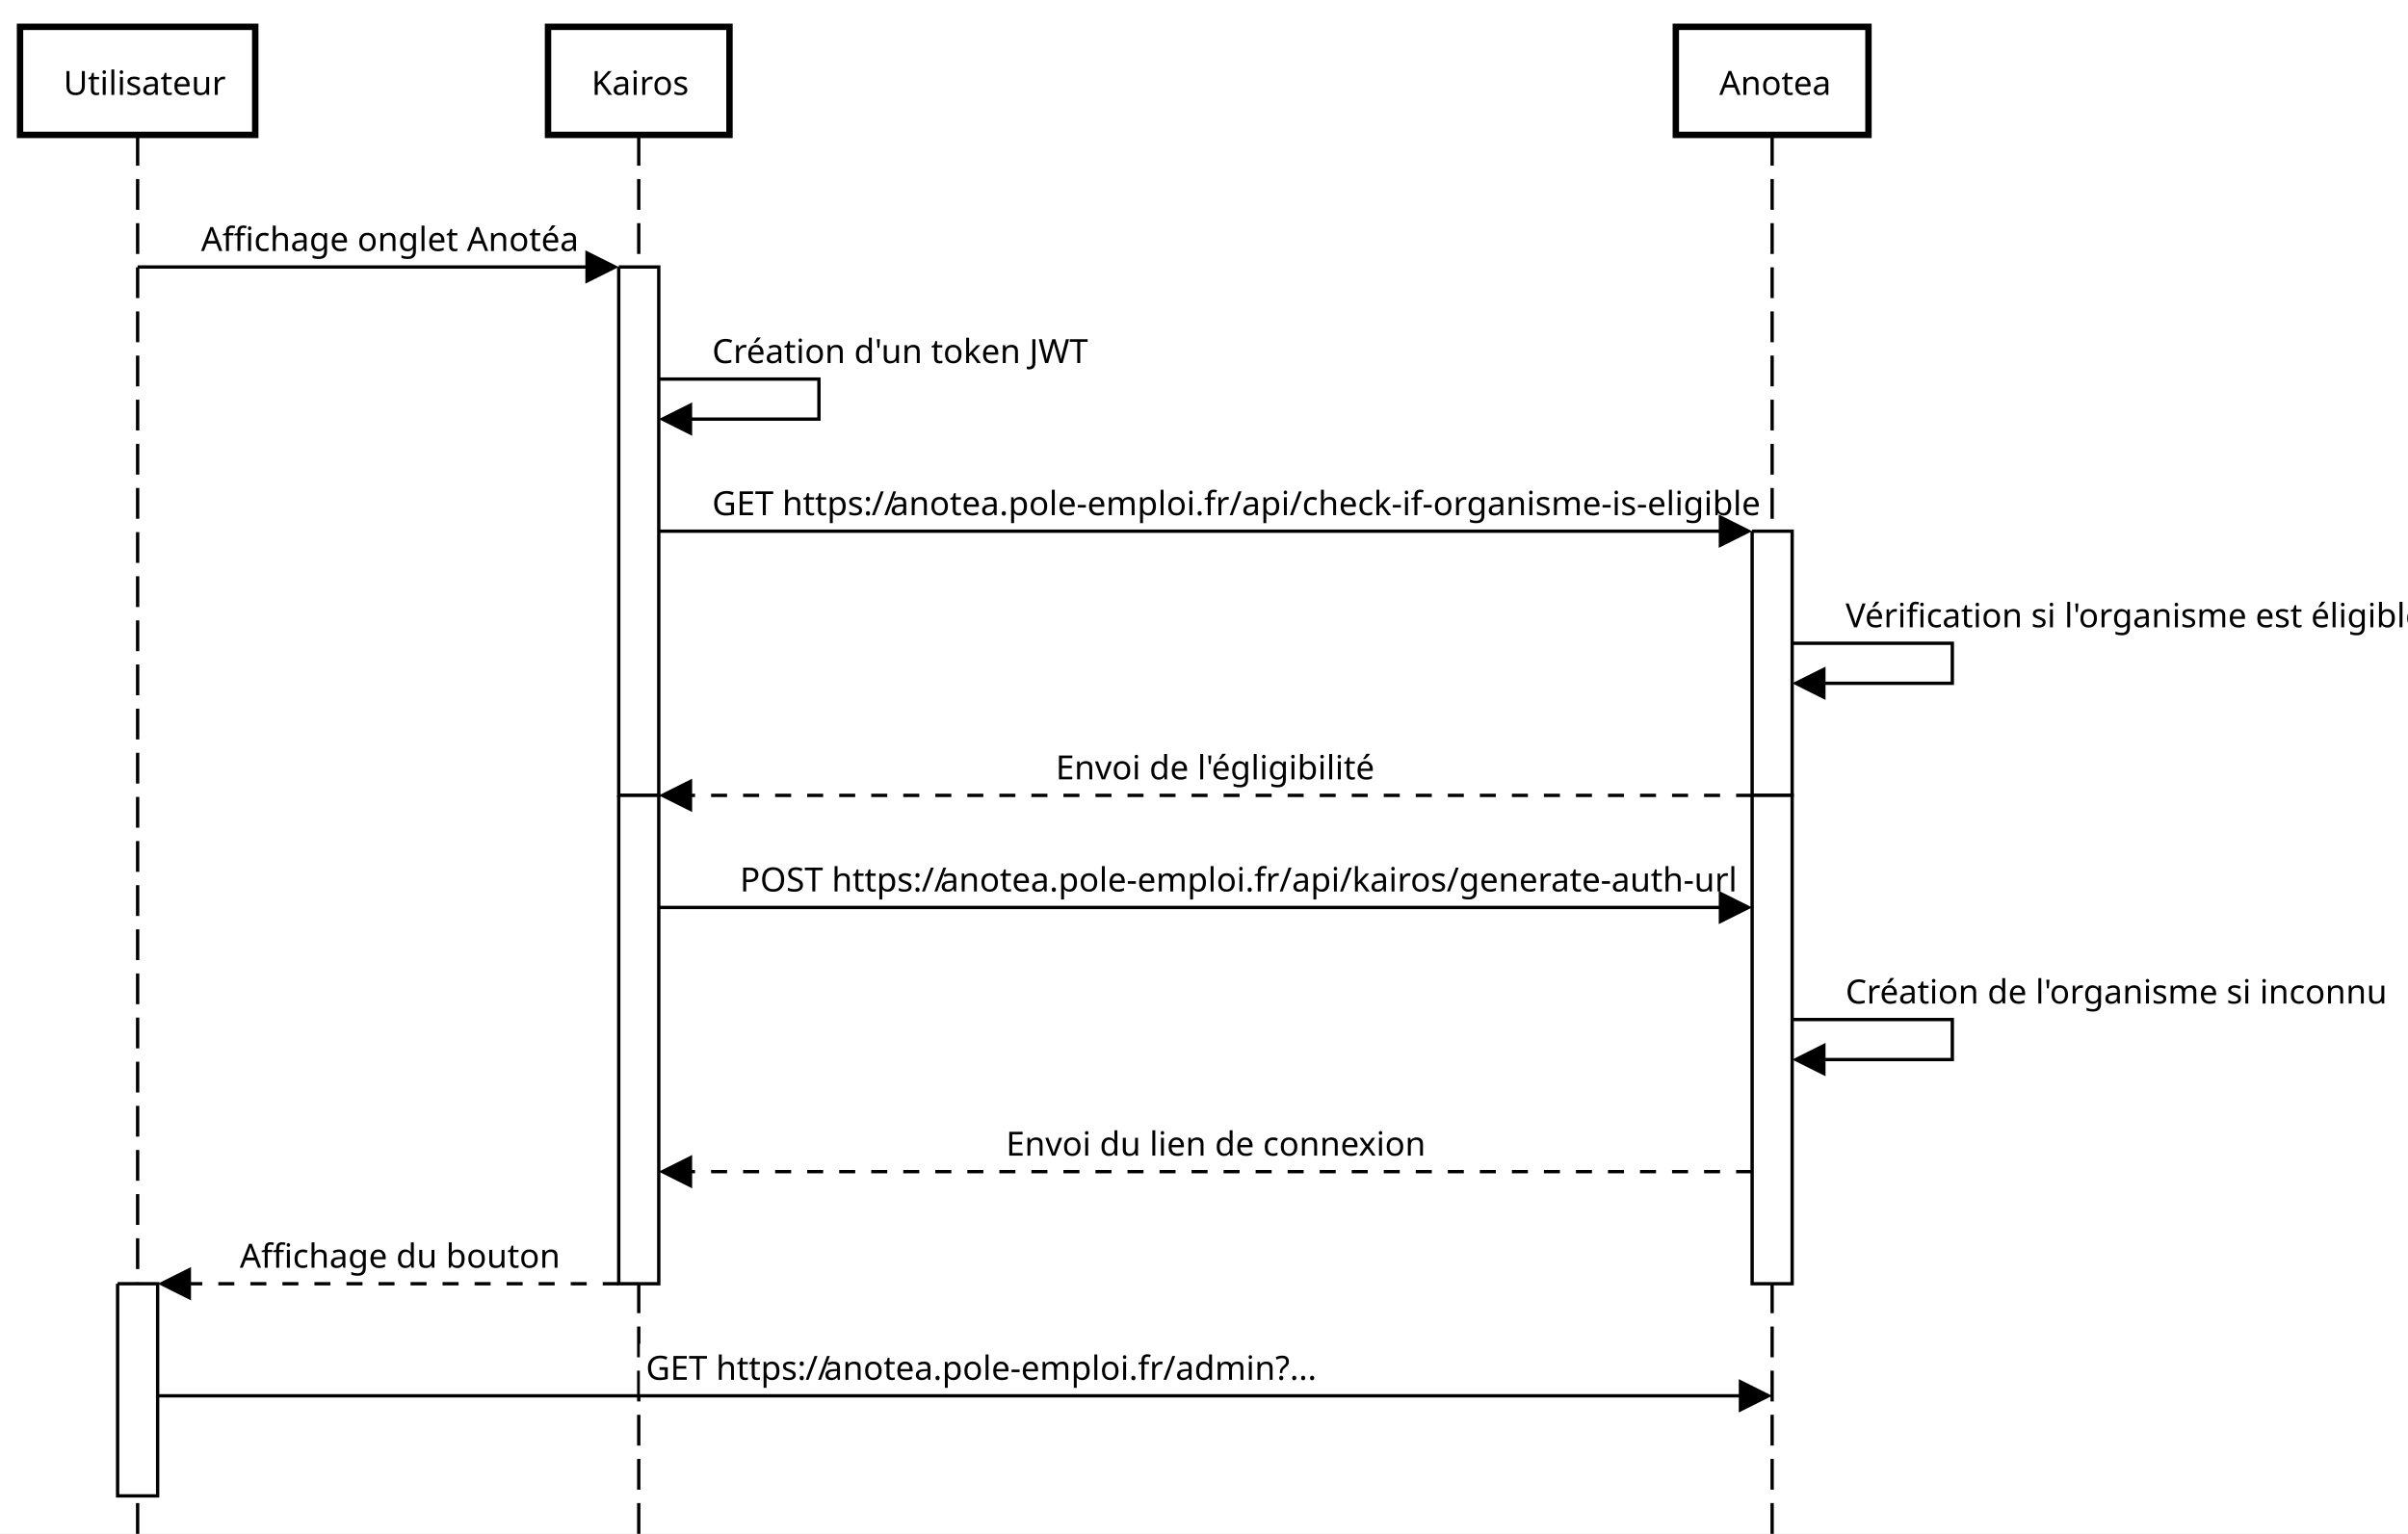
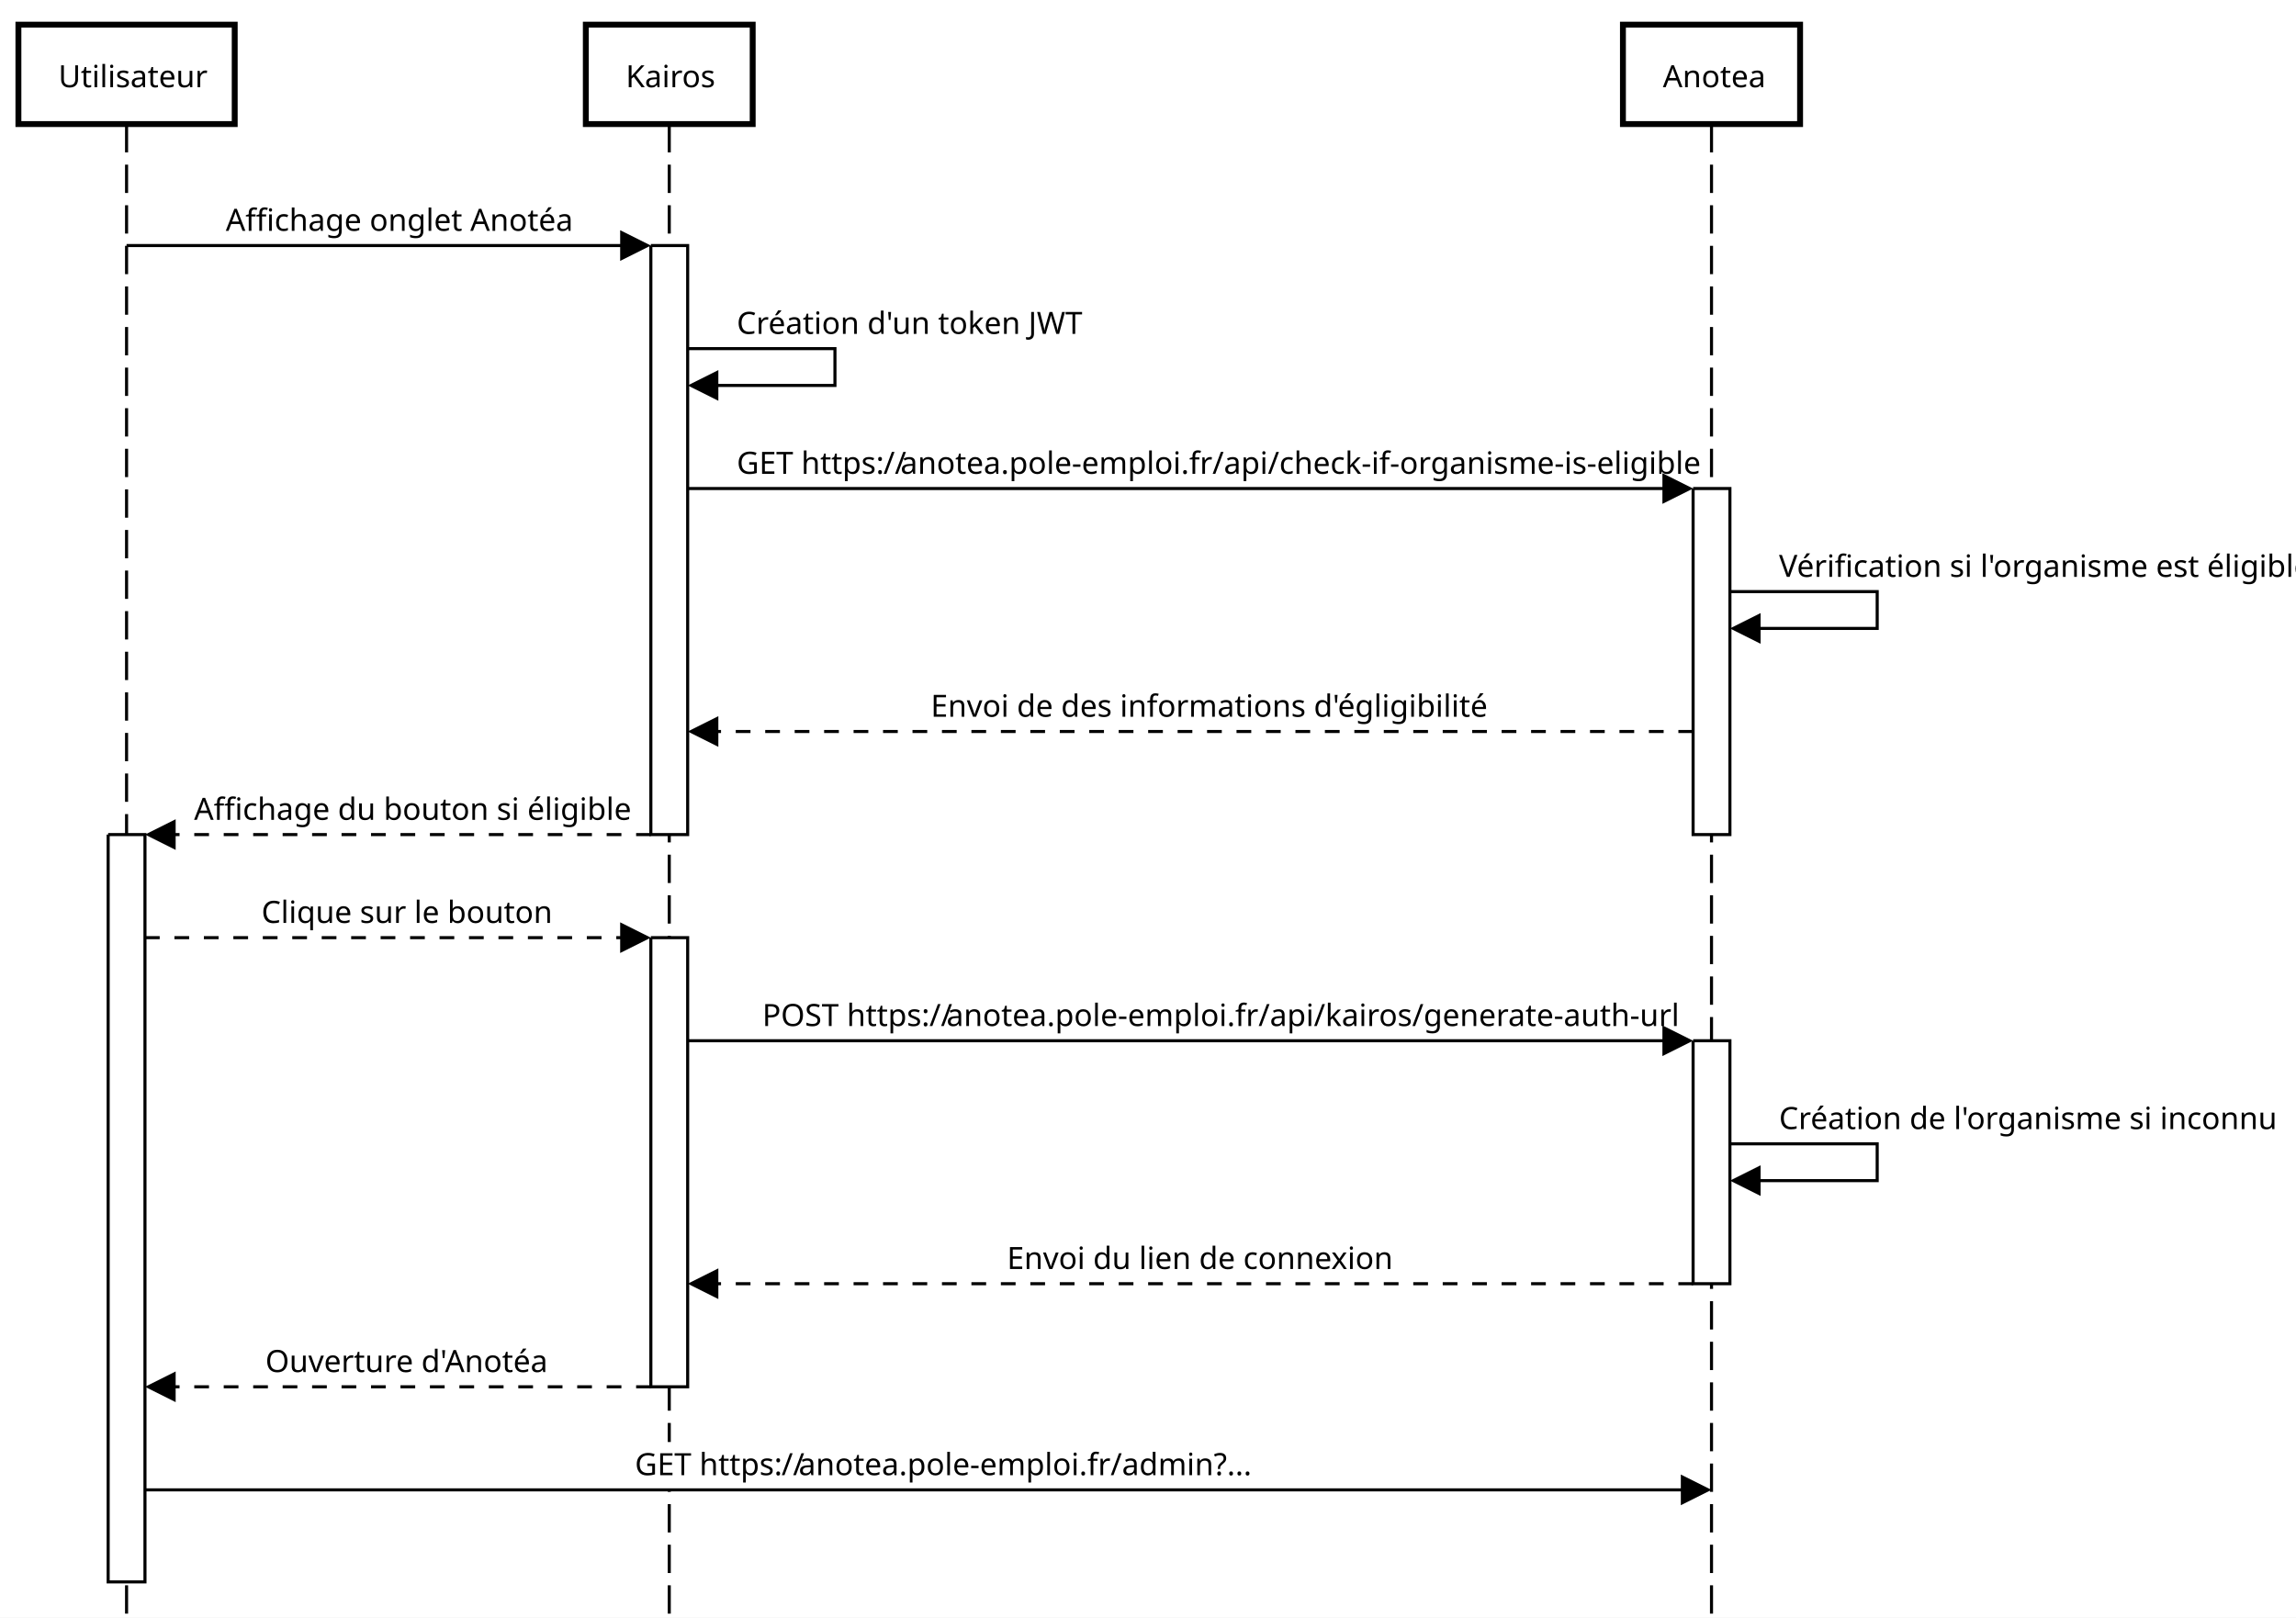
- <svg xmlns="http://www.w3.org/2000/svg" version="1.1" width="1058" height="674">
+ <svg xmlns="http://www.w3.org/2000/svg" version="1.1" width="1097" height="773">
  <defs />
  <g>
    <g />
    <g />
    <g />
    <g />
    <g />
    <g />
    <g />
    <g />
    <g />
    <g />
    <g />
    <g />
    <g />
    <g />
    <g />
    <g />
-     <g>
-       <rect fill="white" stroke="none" x="0" y="0" width="1058" height="674" />
-     </g>
-     <g />
-     <g>
-       <path fill="none" stroke="black" paint-order="fill stroke markers" d=" M 60.471 59.284 L 60.471 674.996" stroke-miterlimit="10" stroke-width="1.466" stroke-dasharray="13.532,5.864" />
-       <path fill="none" stroke="black" paint-order="fill stroke markers" d=" M 280.65 59.284 L 280.65 674.996" stroke-miterlimit="10" stroke-width="1.466" stroke-dasharray="13.532,5.864" />
-       <path fill="none" stroke="black" paint-order="fill stroke markers" d=" M 778.625 59.284 L 778.625 674.996" stroke-miterlimit="10" stroke-width="1.466" stroke-dasharray="13.532,5.864" />
+     <g />
+     <g />
+     <g>
+       <rect fill="white" stroke="none" x="0" y="0" width="1097" height="773" />
+     </g>
+     <g />
+     <g>
+       <path fill="none" stroke="black" paint-order="fill stroke markers" d=" M 60.471 59.284 L 60.471 773.51" stroke-miterlimit="10" stroke-width="1.466" stroke-dasharray="13.532,5.864" />
+       <path fill="none" stroke="black" paint-order="fill stroke markers" d=" M 319.762 59.284 L 319.762 773.51" stroke-miterlimit="10" stroke-width="1.466" stroke-dasharray="13.532,5.864" />
+       <path fill="none" stroke="black" paint-order="fill stroke markers" d=" M 817.737 59.284 L 817.737 773.51" stroke-miterlimit="10" stroke-width="1.466" stroke-dasharray="13.532,5.864" />
    </g>
    <g>
      <path fill="none" stroke="none" />
      <g>
        <path fill="white" stroke="black" paint-order="fill stroke markers" d=" M 8.796 11.786 L 112.145 11.786 L 112.145 59.284 L 8.796 59.284 L 8.796 11.786 Z" stroke-miterlimit="10" stroke-width="2.815" stroke-dasharray="" />
      </g>
      <g>
        <g />
        <text fill="black" stroke="none" font-family="sans-serif" font-size="11pt" font-style="normal" font-weight="normal" text-decoration="normal" x="27.883" y="41.692" text-anchor="start" dominant-baseline="alphabetic">Utilisateur</text>
      </g>
      <path fill="none" stroke="none" />
      <g>
-         <path fill="white" stroke="black" paint-order="fill stroke markers" d=" M 240.786 11.786 L 320.514 11.786 L 320.514 59.284 L 240.786 59.284 L 240.786 11.786 Z" stroke-miterlimit="10" stroke-width="2.815" stroke-dasharray="" />
+         <path fill="white" stroke="black" paint-order="fill stroke markers" d=" M 279.899 11.786 L 359.626 11.786 L 359.626 59.284 L 279.899 59.284 L 279.899 11.786 Z" stroke-miterlimit="10" stroke-width="2.815" stroke-dasharray="" />
      </g>
      <g>
        <g />
-         <text fill="black" stroke="none" font-family="sans-serif" font-size="11pt" font-style="normal" font-weight="normal" text-decoration="normal" x="259.873" y="41.692" text-anchor="start" dominant-baseline="alphabetic">Kairos</text>
+         <text fill="black" stroke="none" font-family="sans-serif" font-size="11pt" font-style="normal" font-weight="normal" text-decoration="normal" x="298.986" y="41.692" text-anchor="start" dominant-baseline="alphabetic">Kairos</text>
      </g>
      <path fill="none" stroke="none" />
      <g>
-         <path fill="white" stroke="black" paint-order="fill stroke markers" d=" M 736.306 11.786 L 820.944 11.786 L 820.944 59.284 L 736.306 59.284 L 736.306 11.786 Z" stroke-miterlimit="10" stroke-width="2.815" stroke-dasharray="" />
+         <path fill="white" stroke="black" paint-order="fill stroke markers" d=" M 775.418 11.786 L 860.056 11.786 L 860.056 59.284 L 775.418 59.284 L 775.418 11.786 Z" stroke-miterlimit="10" stroke-width="2.815" stroke-dasharray="" />
      </g>
      <g>
        <g />
-         <text fill="black" stroke="none" font-family="sans-serif" font-size="11pt" font-style="normal" font-weight="normal" text-decoration="normal" x="755.393" y="41.692" text-anchor="start" dominant-baseline="alphabetic">Anotea</text>
-       </g>
-     </g>
-     <g>
-       <path fill="white" stroke="black" paint-order="fill stroke markers" d=" M 271.854 117.337 L 289.446 117.337 L 289.446 349.548 L 271.854 349.548 L 271.854 117.337" stroke-miterlimit="10" stroke-width="1.466" stroke-dasharray="" />
-       <path fill="white" stroke="black" paint-order="fill stroke markers" d=" M 769.829 233.443 L 787.421 233.443 L 787.421 349.548 L 769.829 349.548 L 769.829 233.443" stroke-miterlimit="10" stroke-width="1.466" stroke-dasharray="" />
-       <path fill="white" stroke="black" paint-order="fill stroke markers" d=" M 271.854 349.548 L 289.446 349.548 L 289.446 564.168 L 271.854 564.168 L 271.854 349.548" stroke-miterlimit="10" stroke-width="1.466" stroke-dasharray="" />
-       <path fill="white" stroke="black" paint-order="fill stroke markers" d=" M 769.829 349.548 L 787.421 349.548 L 787.421 564.168 L 769.829 564.168 L 769.829 349.548" stroke-miterlimit="10" stroke-width="1.466" stroke-dasharray="" />
-       <path fill="white" stroke="black" paint-order="fill stroke markers" d=" M 51.675 564.168 L 69.266 564.168 L 69.266 657.404 L 51.675 657.404 L 51.675 564.168" stroke-miterlimit="10" stroke-width="1.466" stroke-dasharray="" />
-       <g>
-         <g>
-           <rect fill="white" stroke="none" x="85.685" y="94.468" width="160.954" height="22.869" />
-         </g>
-         <text fill="black" stroke="none" font-family="sans-serif" font-size="11pt" font-style="normal" font-weight="normal" text-decoration="normal" x="88.324" y="110.3" text-anchor="start" dominant-baseline="alphabetic">Affichage onglet Anotéa</text>
-       </g>
-       <g>
-         <path fill="none" stroke="black" paint-order="fill stroke markers" d=" M 60.471 117.337 L 268.922 117.337" stroke-miterlimit="10" stroke-width="1.466" stroke-dasharray="" />
-         <g transform="translate(271.8542,117.337) translate(-271.8542,-117.337)">
-           <path fill="black" stroke="none" paint-order="stroke fill markers" d=" M 257.194 110.007 L 271.854 117.337 L 257.194 124.667 Z" />
-         </g>
-       </g>
-       <g>
-         <g>
-           <rect fill="white" stroke="none" x="310.263" y="143.725" width="166.151" height="22.869" />
-         </g>
-         <text fill="black" stroke="none" font-family="sans-serif" font-size="11pt" font-style="normal" font-weight="normal" text-decoration="normal" x="312.902" y="159.557" text-anchor="start" dominant-baseline="alphabetic">Création d'un token JWT</text>
-       </g>
-       <g>
-         <path fill="none" stroke="black" paint-order="fill stroke markers" d=" M 289.446 166.594 L 359.813 166.594 L 359.813 184.186 L 292.378 184.186" stroke-miterlimit="10" stroke-width="1.466" stroke-dasharray="" />
-         <g transform="translate(289.446,184.1857) translate(-289.446,-184.1857)">
-           <path fill="black" stroke="none" paint-order="stroke fill markers" d=" M 304.106 176.856 L 289.446 184.186 L 304.106 191.516 Z" />
-         </g>
-       </g>
-       <g>
-         <g>
-           <rect fill="white" stroke="none" x="310.263" y="210.573" width="438.749" height="22.869" />
-         </g>
-         <text fill="black" stroke="none" font-family="sans-serif" font-size="11pt" font-style="normal" font-weight="normal" text-decoration="normal" x="312.902" y="226.406" text-anchor="start" dominant-baseline="alphabetic">GET https:</text>
-         <text fill="black" stroke="none" font-family="sans-serif" font-size="11pt" font-style="normal" font-weight="normal" text-decoration="normal" x="382.966" y="226.406" text-anchor="start" dominant-baseline="alphabetic">//</text>
-         <text fill="black" stroke="none" font-family="sans-serif" font-size="11pt" font-style="normal" font-weight="normal" text-decoration="normal" x="391.112" y="226.406" text-anchor="start" dominant-baseline="alphabetic">anotea.pole-emploi.fr/api/check-if-organisme-is-eligible</text>
-       </g>
-       <g>
-         <path fill="none" stroke="black" paint-order="fill stroke markers" d=" M 289.446 233.443 L 766.897 233.443" stroke-miterlimit="10" stroke-width="1.466" stroke-dasharray="" />
-         <g transform="translate(769.8288,233.4426) translate(-769.8288,-233.4426)">
-           <path fill="black" stroke="none" paint-order="stroke fill markers" d=" M 755.169 226.113 L 769.829 233.443 L 755.169 240.773 Z" />
-         </g>
-       </g>
-       <g>
-         <g>
-           <rect fill="white" stroke="none" x="808.238" y="259.83" width="244.375" height="22.869" />
-         </g>
-         <text fill="black" stroke="none" font-family="sans-serif" font-size="11pt" font-style="normal" font-weight="normal" text-decoration="normal" x="810.876" y="275.663" text-anchor="start" dominant-baseline="alphabetic">Vérification si l'organisme est éligible</text>
-       </g>
-       <g>
-         <path fill="none" stroke="black" paint-order="fill stroke markers" d=" M 787.421 282.7 L 857.788 282.7 L 857.788 300.291 L 790.353 300.291" stroke-miterlimit="10" stroke-width="1.466" stroke-dasharray="" />
-         <g transform="translate(787.4206,300.2913) translate(-787.4206,-300.2913)">
-           <path fill="black" stroke="none" paint-order="stroke fill markers" d=" M 802.08 292.961 L 787.421 300.291 L 802.08 307.621 Z" />
-         </g>
-       </g>
-       <g>
-         <g>
-           <rect fill="white" stroke="none" x="461.218" y="326.679" width="136.838" height="22.869" />
-         </g>
-         <text fill="black" stroke="none" font-family="sans-serif" font-size="11pt" font-style="normal" font-weight="normal" text-decoration="normal" x="463.857" y="342.512" text-anchor="start" dominant-baseline="alphabetic">Envoi de l'égligibilité</text>
-       </g>
-       <g>
-         <path fill="none" stroke="black" paint-order="fill stroke markers" d=" M 769.829 349.548 L 292.378 349.548" stroke-miterlimit="10" stroke-width="1.466" stroke-dasharray="7.037" />
-         <g transform="translate(289.446,349.5482) translate(-289.446,-349.5482)">
-           <path fill="black" stroke="none" paint-order="stroke fill markers" d=" M 304.106 342.218 L 289.446 349.548 L 304.106 356.878 Z" />
-         </g>
-       </g>
-       <g>
-         <g>
-           <rect fill="white" stroke="none" x="322.468" y="375.936" width="414.34" height="22.869" />
-         </g>
-         <text fill="black" stroke="none" font-family="sans-serif" font-size="11pt" font-style="normal" font-weight="normal" text-decoration="normal" x="325.106" y="391.768" text-anchor="start" dominant-baseline="alphabetic">POST https:</text>
-         <text fill="black" stroke="none" font-family="sans-serif" font-size="11pt" font-style="normal" font-weight="normal" text-decoration="normal" x="404.949" y="391.768" text-anchor="start" dominant-baseline="alphabetic">//</text>
-         <text fill="black" stroke="none" font-family="sans-serif" font-size="11pt" font-style="normal" font-weight="normal" text-decoration="normal" x="413.095" y="391.768" text-anchor="start" dominant-baseline="alphabetic">anotea.pole-emploi.fr/api/kairos/generate-auth-url</text>
-       </g>
-       <g>
-         <path fill="none" stroke="black" paint-order="fill stroke markers" d=" M 289.446 398.805 L 766.897 398.805" stroke-miterlimit="10" stroke-width="1.466" stroke-dasharray="" />
-         <g transform="translate(769.8288,398.8051) translate(-769.8288,-398.8051)">
-           <path fill="black" stroke="none" paint-order="stroke fill markers" d=" M 755.169 391.475 L 769.829 398.805 L 755.169 406.135 Z" />
-         </g>
-       </g>
-       <g>
-         <g>
-           <rect fill="white" stroke="none" x="808.238" y="425.193" width="229.73" height="22.869" />
-         </g>
-         <text fill="black" stroke="none" font-family="sans-serif" font-size="11pt" font-style="normal" font-weight="normal" text-decoration="normal" x="810.876" y="441.025" text-anchor="start" dominant-baseline="alphabetic">Création de l'organisme si inconnu</text>
-       </g>
-       <g>
-         <path fill="none" stroke="black" paint-order="fill stroke markers" d=" M 787.421 448.062 L 857.788 448.062 L 857.788 465.654 L 790.353 465.654" stroke-miterlimit="10" stroke-width="1.466" stroke-dasharray="" />
-         <g transform="translate(787.4206,465.6538) translate(-787.4206,-465.6538)">
-           <path fill="black" stroke="none" paint-order="stroke fill markers" d=" M 802.08 458.324 L 787.421 465.654 L 802.08 472.984 Z" />
-         </g>
-       </g>
-       <g>
-         <g>
-           <rect fill="white" stroke="none" x="439.382" y="492.041" width="180.51" height="22.869" />
-         </g>
-         <text fill="black" stroke="none" font-family="sans-serif" font-size="11pt" font-style="normal" font-weight="normal" text-decoration="normal" x="442.021" y="507.874" text-anchor="start" dominant-baseline="alphabetic">Envoi du lien de connexion</text>
-       </g>
-       <g>
-         <path fill="none" stroke="black" paint-order="fill stroke markers" d=" M 769.829 514.911 L 292.378 514.911" stroke-miterlimit="10" stroke-width="1.466" stroke-dasharray="7.037" />
-         <g transform="translate(289.446,514.9107) translate(-289.446,-514.9107)">
-           <path fill="black" stroke="none" paint-order="stroke fill markers" d=" M 304.106 507.581 L 289.446 514.911 L 304.106 522.241 Z" />
-         </g>
-       </g>
-       <g>
-         <g>
-           <rect fill="white" stroke="none" x="102.714" y="541.298" width="135.693" height="22.869" />
-         </g>
-         <text fill="black" stroke="none" font-family="sans-serif" font-size="11pt" font-style="normal" font-weight="normal" text-decoration="normal" x="105.353" y="557.131" text-anchor="start" dominant-baseline="alphabetic">Affichage du bouton</text>
-       </g>
-       <g>
-         <path fill="none" stroke="black" paint-order="fill stroke markers" d=" M 271.854 564.168 L 72.198 564.168" stroke-miterlimit="10" stroke-width="1.466" stroke-dasharray="7.037" />
-         <g transform="translate(69.26648,564.1677) translate(-69.26648,-564.1677)">
-           <path fill="black" stroke="none" paint-order="stroke fill markers" d=" M 83.926 556.838 L 69.266 564.168 L 83.926 571.498 Z" />
-         </g>
-       </g>
-       <g>
-         <g>
-           <rect fill="white" stroke="none" x="281.153" y="590.555" width="285.585" height="22.869" />
-         </g>
-         <text fill="black" stroke="none" font-family="sans-serif" font-size="11pt" font-style="normal" font-weight="normal" text-decoration="normal" x="283.792" y="606.388" text-anchor="start" dominant-baseline="alphabetic">GET https:</text>
-         <text fill="black" stroke="none" font-family="sans-serif" font-size="11pt" font-style="normal" font-weight="normal" text-decoration="normal" x="353.856" y="606.388" text-anchor="start" dominant-baseline="alphabetic">//</text>
-         <text fill="black" stroke="none" font-family="sans-serif" font-size="11pt" font-style="normal" font-weight="normal" text-decoration="normal" x="362.002" y="606.388" text-anchor="start" dominant-baseline="alphabetic">anotea.pole-emploi.fr/admin?...</text>
-       </g>
-       <g>
-         <path fill="none" stroke="black" paint-order="fill stroke markers" d=" M 69.266 613.425 L 775.693 613.425" stroke-miterlimit="10" stroke-width="1.466" stroke-dasharray="" />
-         <g transform="translate(778.6247,613.4246) translate(-778.6247,-613.4246)">
-           <path fill="black" stroke="none" paint-order="stroke fill markers" d=" M 763.965 606.095 L 778.625 613.425 L 763.965 620.754 Z" />
+         <text fill="black" stroke="none" font-family="sans-serif" font-size="11pt" font-style="normal" font-weight="normal" text-decoration="normal" x="794.505" y="41.692" text-anchor="start" dominant-baseline="alphabetic">Anotea</text>
+       </g>
+     </g>
+     <g>
+       <path fill="white" stroke="black" paint-order="fill stroke markers" d=" M 310.967 117.337 L 328.558 117.337 L 328.558 398.805 L 310.967 398.805 L 310.967 117.337" stroke-miterlimit="10" stroke-width="1.466" stroke-dasharray="" />
+       <path fill="white" stroke="black" paint-order="fill stroke markers" d=" M 808.941 233.443 L 826.533 233.443 L 826.533 398.805 L 808.941 398.805 L 808.941 233.443" stroke-miterlimit="10" stroke-width="1.466" stroke-dasharray="" />
+       <path fill="white" stroke="black" paint-order="fill stroke markers" d=" M 51.675 398.805 L 69.266 398.805 L 69.266 755.918 L 51.675 755.918 L 51.675 398.805" stroke-miterlimit="10" stroke-width="1.466" stroke-dasharray="" />
+       <path fill="white" stroke="black" paint-order="fill stroke markers" d=" M 310.967 448.062 L 328.558 448.062 L 328.558 662.682 L 310.967 662.682 L 310.967 448.062" stroke-miterlimit="10" stroke-width="1.466" stroke-dasharray="" />
+       <path fill="white" stroke="black" paint-order="fill stroke markers" d=" M 808.941 497.319 L 826.533 497.319 L 826.533 613.425 L 808.941 613.425 L 808.941 497.319" stroke-miterlimit="10" stroke-width="1.466" stroke-dasharray="" />
+       <g>
+         <g>
+           <rect fill="white" stroke="none" x="105.242" y="94.468" width="160.954" height="22.869" />
+         </g>
+         <text fill="black" stroke="none" font-family="sans-serif" font-size="11pt" font-style="normal" font-weight="normal" text-decoration="normal" x="107.88" y="110.3" text-anchor="start" dominant-baseline="alphabetic">Affichage onglet Anotéa</text>
+       </g>
+       <g>
+         <path fill="none" stroke="black" paint-order="fill stroke markers" d=" M 60.471 117.337 L 308.035 117.337" stroke-miterlimit="10" stroke-width="1.466" stroke-dasharray="" />
+         <g transform="translate(310.9666,117.337) translate(-310.9666,-117.337)">
+           <path fill="black" stroke="none" paint-order="stroke fill markers" d=" M 296.307 110.007 L 310.967 117.337 L 296.307 124.667 Z" />
+         </g>
+       </g>
+       <g>
+         <g>
+           <rect fill="white" stroke="none" x="349.375" y="143.725" width="166.151" height="22.869" />
+         </g>
+         <text fill="black" stroke="none" font-family="sans-serif" font-size="11pt" font-style="normal" font-weight="normal" text-decoration="normal" x="352.014" y="159.557" text-anchor="start" dominant-baseline="alphabetic">Création d'un token JWT</text>
+       </g>
+       <g>
+         <path fill="none" stroke="black" paint-order="fill stroke markers" d=" M 328.558 166.594 L 398.925 166.594 L 398.925 184.186 L 331.49 184.186" stroke-miterlimit="10" stroke-width="1.466" stroke-dasharray="" />
+         <g transform="translate(328.5583,184.1857) translate(-328.5583,-184.1857)">
+           <path fill="black" stroke="none" paint-order="stroke fill markers" d=" M 343.218 176.856 L 328.558 184.186 L 343.218 191.516 Z" />
+         </g>
+       </g>
+       <g>
+         <g>
+           <rect fill="white" stroke="none" x="349.375" y="210.573" width="438.749" height="22.869" />
+         </g>
+         <text fill="black" stroke="none" font-family="sans-serif" font-size="11pt" font-style="normal" font-weight="normal" text-decoration="normal" x="352.014" y="226.406" text-anchor="start" dominant-baseline="alphabetic">GET https:</text>
+         <text fill="black" stroke="none" font-family="sans-serif" font-size="11pt" font-style="normal" font-weight="normal" text-decoration="normal" x="422.078" y="226.406" text-anchor="start" dominant-baseline="alphabetic">//</text>
+         <text fill="black" stroke="none" font-family="sans-serif" font-size="11pt" font-style="normal" font-weight="normal" text-decoration="normal" x="430.224" y="226.406" text-anchor="start" dominant-baseline="alphabetic">anotea.pole-emploi.fr/api/check-if-organisme-is-eligible</text>
+       </g>
+       <g>
+         <path fill="none" stroke="black" paint-order="fill stroke markers" d=" M 328.558 233.443 L 806.009 233.443" stroke-miterlimit="10" stroke-width="1.466" stroke-dasharray="" />
+         <g transform="translate(808.9412,233.4426) translate(-808.9412,-233.4426)">
+           <path fill="black" stroke="none" paint-order="stroke fill markers" d=" M 794.281 226.113 L 808.941 233.443 L 794.281 240.773 Z" />
+         </g>
+       </g>
+       <g>
+         <g>
+           <rect fill="white" stroke="none" x="847.35" y="259.83" width="244.375" height="22.869" />
+         </g>
+         <text fill="black" stroke="none" font-family="sans-serif" font-size="11pt" font-style="normal" font-weight="normal" text-decoration="normal" x="849.989" y="275.663" text-anchor="start" dominant-baseline="alphabetic">Vérification si l'organisme est éligible</text>
+       </g>
+       <g>
+         <path fill="none" stroke="black" paint-order="fill stroke markers" d=" M 826.533 282.7 L 896.9 282.7 L 896.9 300.291 L 829.465 300.291" stroke-miterlimit="10" stroke-width="1.466" stroke-dasharray="" />
+         <g transform="translate(826.5329,300.2913) translate(-826.5329,-300.2913)">
+           <path fill="black" stroke="none" paint-order="stroke fill markers" d=" M 841.193 292.961 L 826.533 300.291 L 841.193 307.621 Z" />
+         </g>
+       </g>
+       <g>
+         <g>
+           <rect fill="white" stroke="none" x="442.067" y="326.679" width="253.366" height="22.869" />
+         </g>
+         <text fill="black" stroke="none" font-family="sans-serif" font-size="11pt" font-style="normal" font-weight="normal" text-decoration="normal" x="444.705" y="342.512" text-anchor="start" dominant-baseline="alphabetic">Envoi de des informations d'égligibilité</text>
+       </g>
+       <g>
+         <path fill="none" stroke="black" paint-order="fill stroke markers" d=" M 808.941 349.548 L 331.49 349.548" stroke-miterlimit="10" stroke-width="1.466" stroke-dasharray="7.037" />
+         <g transform="translate(328.5583,349.5482) translate(-328.5583,-349.5482)">
+           <path fill="black" stroke="none" paint-order="stroke fill markers" d=" M 343.218 342.218 L 328.558 349.548 L 343.218 356.878 Z" />
+         </g>
+       </g>
+       <g>
+         <g>
+           <rect fill="white" stroke="none" x="90.083" y="375.936" width="200.066" height="22.869" />
+         </g>
+         <text fill="black" stroke="none" font-family="sans-serif" font-size="11pt" font-style="normal" font-weight="normal" text-decoration="normal" x="92.722" y="391.768" text-anchor="start" dominant-baseline="alphabetic">Affichage du bouton si éligible</text>
+       </g>
+       <g>
+         <path fill="none" stroke="black" paint-order="fill stroke markers" d=" M 310.967 398.805 L 72.198 398.805" stroke-miterlimit="10" stroke-width="1.466" stroke-dasharray="7.037" />
+         <g transform="translate(69.26648,398.8051) translate(-69.26648,-398.8051)">
+           <path fill="black" stroke="none" paint-order="stroke fill markers" d=" M 83.926 391.475 L 69.266 398.805 L 83.926 406.135 Z" />
+         </g>
+       </g>
+       <g>
+         <g>
+           <rect fill="white" stroke="none" x="122.281" y="425.193" width="135.671" height="22.869" />
+         </g>
+         <text fill="black" stroke="none" font-family="sans-serif" font-size="11pt" font-style="normal" font-weight="normal" text-decoration="normal" x="124.92" y="441.025" text-anchor="start" dominant-baseline="alphabetic">Clique sur le bouton</text>
+       </g>
+       <g>
+         <path fill="none" stroke="black" paint-order="fill stroke markers" d=" M 69.266 448.062 L 308.035 448.062" stroke-miterlimit="10" stroke-width="1.466" stroke-dasharray="7.037" />
+         <g transform="translate(310.9666,448.0621) translate(-310.9666,-448.0621)">
+           <path fill="black" stroke="none" paint-order="stroke fill markers" d=" M 296.307 440.732 L 310.967 448.062 L 296.307 455.392 Z" />
+         </g>
+       </g>
+       <g>
+         <g>
+           <rect fill="white" stroke="none" x="361.58" y="474.45" width="414.34" height="22.869" />
+         </g>
+         <text fill="black" stroke="none" font-family="sans-serif" font-size="11pt" font-style="normal" font-weight="normal" text-decoration="normal" x="364.219" y="490.282" text-anchor="start" dominant-baseline="alphabetic">POST https:</text>
+         <text fill="black" stroke="none" font-family="sans-serif" font-size="11pt" font-style="normal" font-weight="normal" text-decoration="normal" x="444.061" y="490.282" text-anchor="start" dominant-baseline="alphabetic">//</text>
+         <text fill="black" stroke="none" font-family="sans-serif" font-size="11pt" font-style="normal" font-weight="normal" text-decoration="normal" x="452.207" y="490.282" text-anchor="start" dominant-baseline="alphabetic">anotea.pole-emploi.fr/api/kairos/generate-auth-url</text>
+       </g>
+       <g>
+         <path fill="none" stroke="black" paint-order="fill stroke markers" d=" M 328.558 497.319 L 806.009 497.319" stroke-miterlimit="10" stroke-width="1.466" stroke-dasharray="" />
+         <g transform="translate(808.9412,497.319) translate(-808.9412,-497.319)">
+           <path fill="black" stroke="none" paint-order="stroke fill markers" d=" M 794.281 489.989 L 808.941 497.319 L 794.281 504.649 Z" />
+         </g>
+       </g>
+       <g>
+         <g>
+           <rect fill="white" stroke="none" x="847.35" y="523.707" width="229.73" height="22.869" />
+         </g>
+         <text fill="black" stroke="none" font-family="sans-serif" font-size="11pt" font-style="normal" font-weight="normal" text-decoration="normal" x="849.989" y="539.539" text-anchor="start" dominant-baseline="alphabetic">Création de l'organisme si inconnu</text>
+       </g>
+       <g>
+         <path fill="none" stroke="black" paint-order="fill stroke markers" d=" M 826.533 546.576 L 896.9 546.576 L 896.9 564.168 L 829.465 564.168" stroke-miterlimit="10" stroke-width="1.466" stroke-dasharray="" />
+         <g transform="translate(826.5329,564.1677) translate(-826.5329,-564.1677)">
+           <path fill="black" stroke="none" paint-order="stroke fill markers" d=" M 841.193 556.838 L 826.533 564.168 L 841.193 571.498 Z" />
+         </g>
+       </g>
+       <g>
+         <g>
+           <rect fill="white" stroke="none" x="478.495" y="590.555" width="180.51" height="22.869" />
+         </g>
+         <text fill="black" stroke="none" font-family="sans-serif" font-size="11pt" font-style="normal" font-weight="normal" text-decoration="normal" x="481.133" y="606.388" text-anchor="start" dominant-baseline="alphabetic">Envoi du lien de connexion</text>
+       </g>
+       <g>
+         <path fill="none" stroke="black" paint-order="fill stroke markers" d=" M 808.941 613.425 L 331.49 613.425" stroke-miterlimit="10" stroke-width="1.466" stroke-dasharray="7.037" />
+         <g transform="translate(328.5583,613.4246) translate(-328.5583,-613.4246)">
+           <path fill="black" stroke="none" paint-order="stroke fill markers" d=" M 343.218 606.095 L 328.558 613.425 L 343.218 620.754 Z" />
+         </g>
+       </g>
+       <g>
+         <g>
+           <rect fill="white" stroke="none" x="124.142" y="639.812" width="131.949" height="22.869" />
+         </g>
+         <text fill="black" stroke="none" font-family="sans-serif" font-size="11pt" font-style="normal" font-weight="normal" text-decoration="normal" x="126.781" y="655.645" text-anchor="start" dominant-baseline="alphabetic">Ouverture d'Anotéa</text>
+       </g>
+       <g>
+         <path fill="none" stroke="black" paint-order="fill stroke markers" d=" M 310.967 662.682 L 72.198 662.682" stroke-miterlimit="10" stroke-width="1.466" stroke-dasharray="7.037" />
+         <g transform="translate(69.26648,662.6815) translate(-69.26648,-662.6815)">
+           <path fill="black" stroke="none" paint-order="stroke fill markers" d=" M 83.926 655.352 L 69.266 662.682 L 83.926 670.011 Z" />
+         </g>
+       </g>
+       <g>
+         <g>
+           <rect fill="white" stroke="none" x="300.709" y="689.069" width="285.585" height="22.869" />
+         </g>
+         <text fill="black" stroke="none" font-family="sans-serif" font-size="11pt" font-style="normal" font-weight="normal" text-decoration="normal" x="303.348" y="704.902" text-anchor="start" dominant-baseline="alphabetic">GET https:</text>
+         <text fill="black" stroke="none" font-family="sans-serif" font-size="11pt" font-style="normal" font-weight="normal" text-decoration="normal" x="373.412" y="704.902" text-anchor="start" dominant-baseline="alphabetic">//</text>
+         <text fill="black" stroke="none" font-family="sans-serif" font-size="11pt" font-style="normal" font-weight="normal" text-decoration="normal" x="381.558" y="704.902" text-anchor="start" dominant-baseline="alphabetic">anotea.pole-emploi.fr/admin?...</text>
+       </g>
+       <g>
+         <path fill="none" stroke="black" paint-order="fill stroke markers" d=" M 69.266 711.938 L 814.805 711.938" stroke-miterlimit="10" stroke-width="1.466" stroke-dasharray="" />
+         <g transform="translate(817.7371,711.9384) translate(-817.7371,-711.9384)">
+           <path fill="black" stroke="none" paint-order="stroke fill markers" d=" M 803.077 704.609 L 817.737 711.938 L 803.077 719.268 Z" />
        </g>
      </g>
    </g>
    <g />
    <g />
    <g />
  </g>
</svg>
